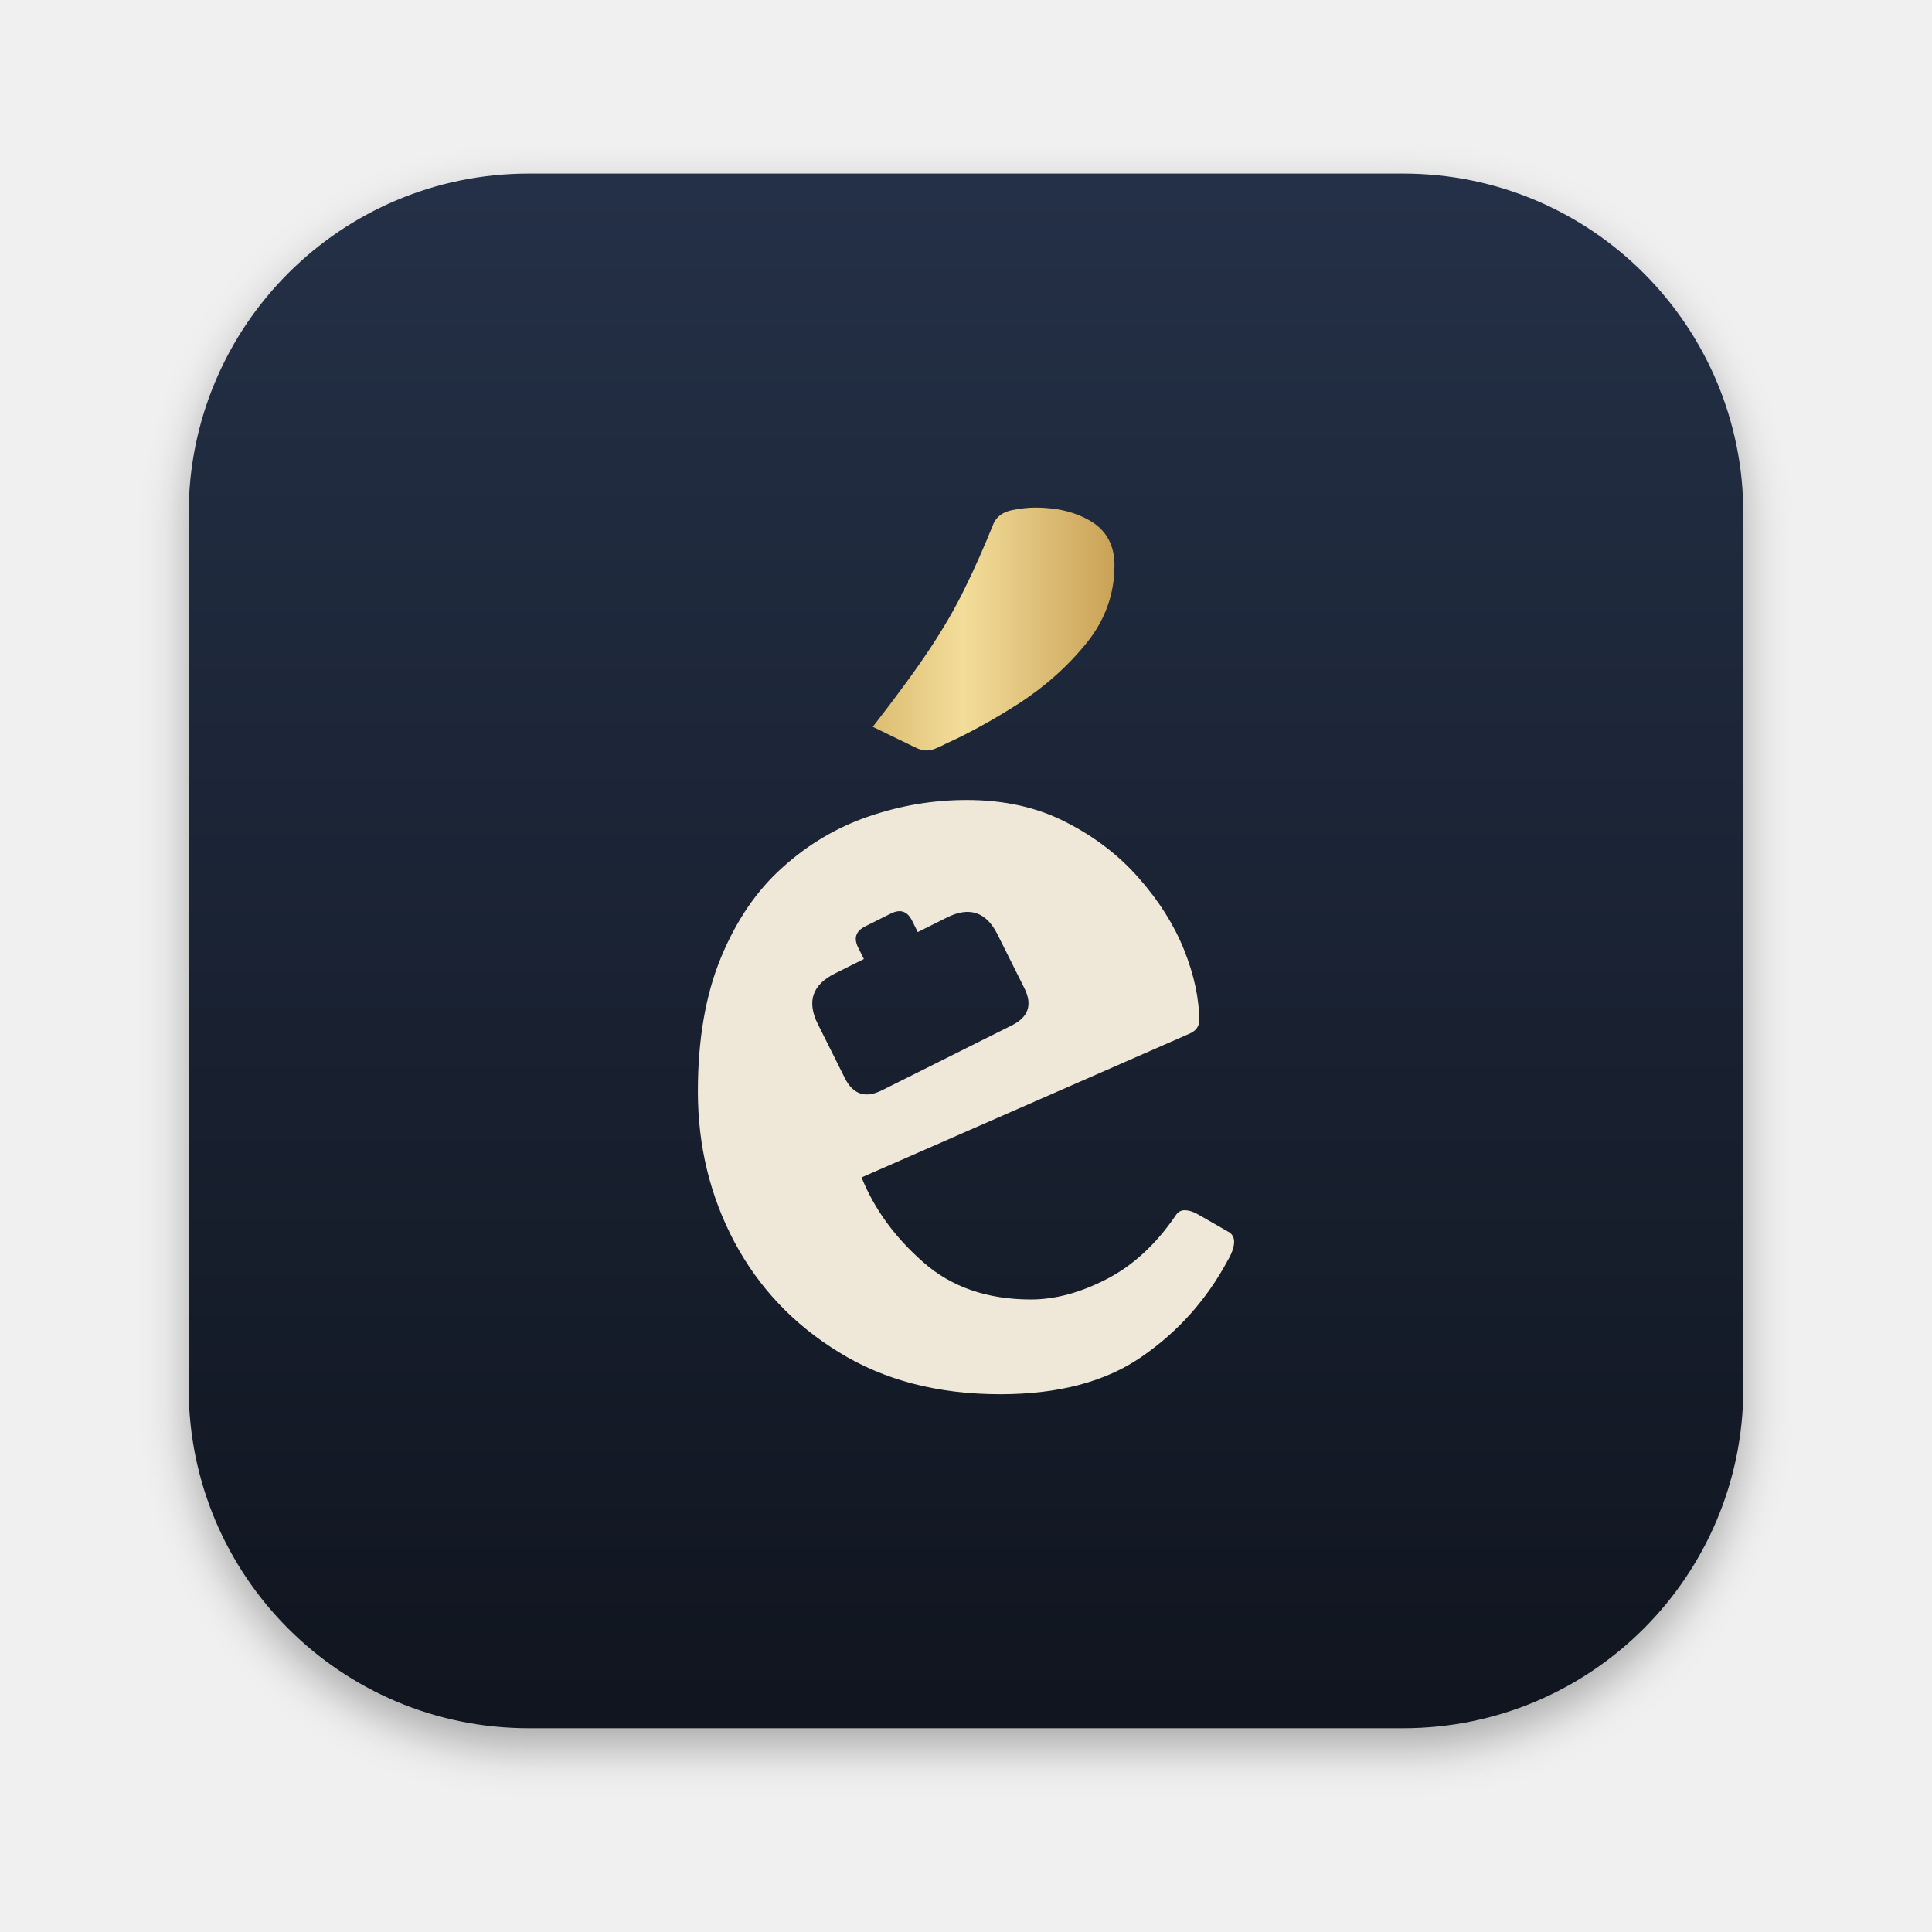
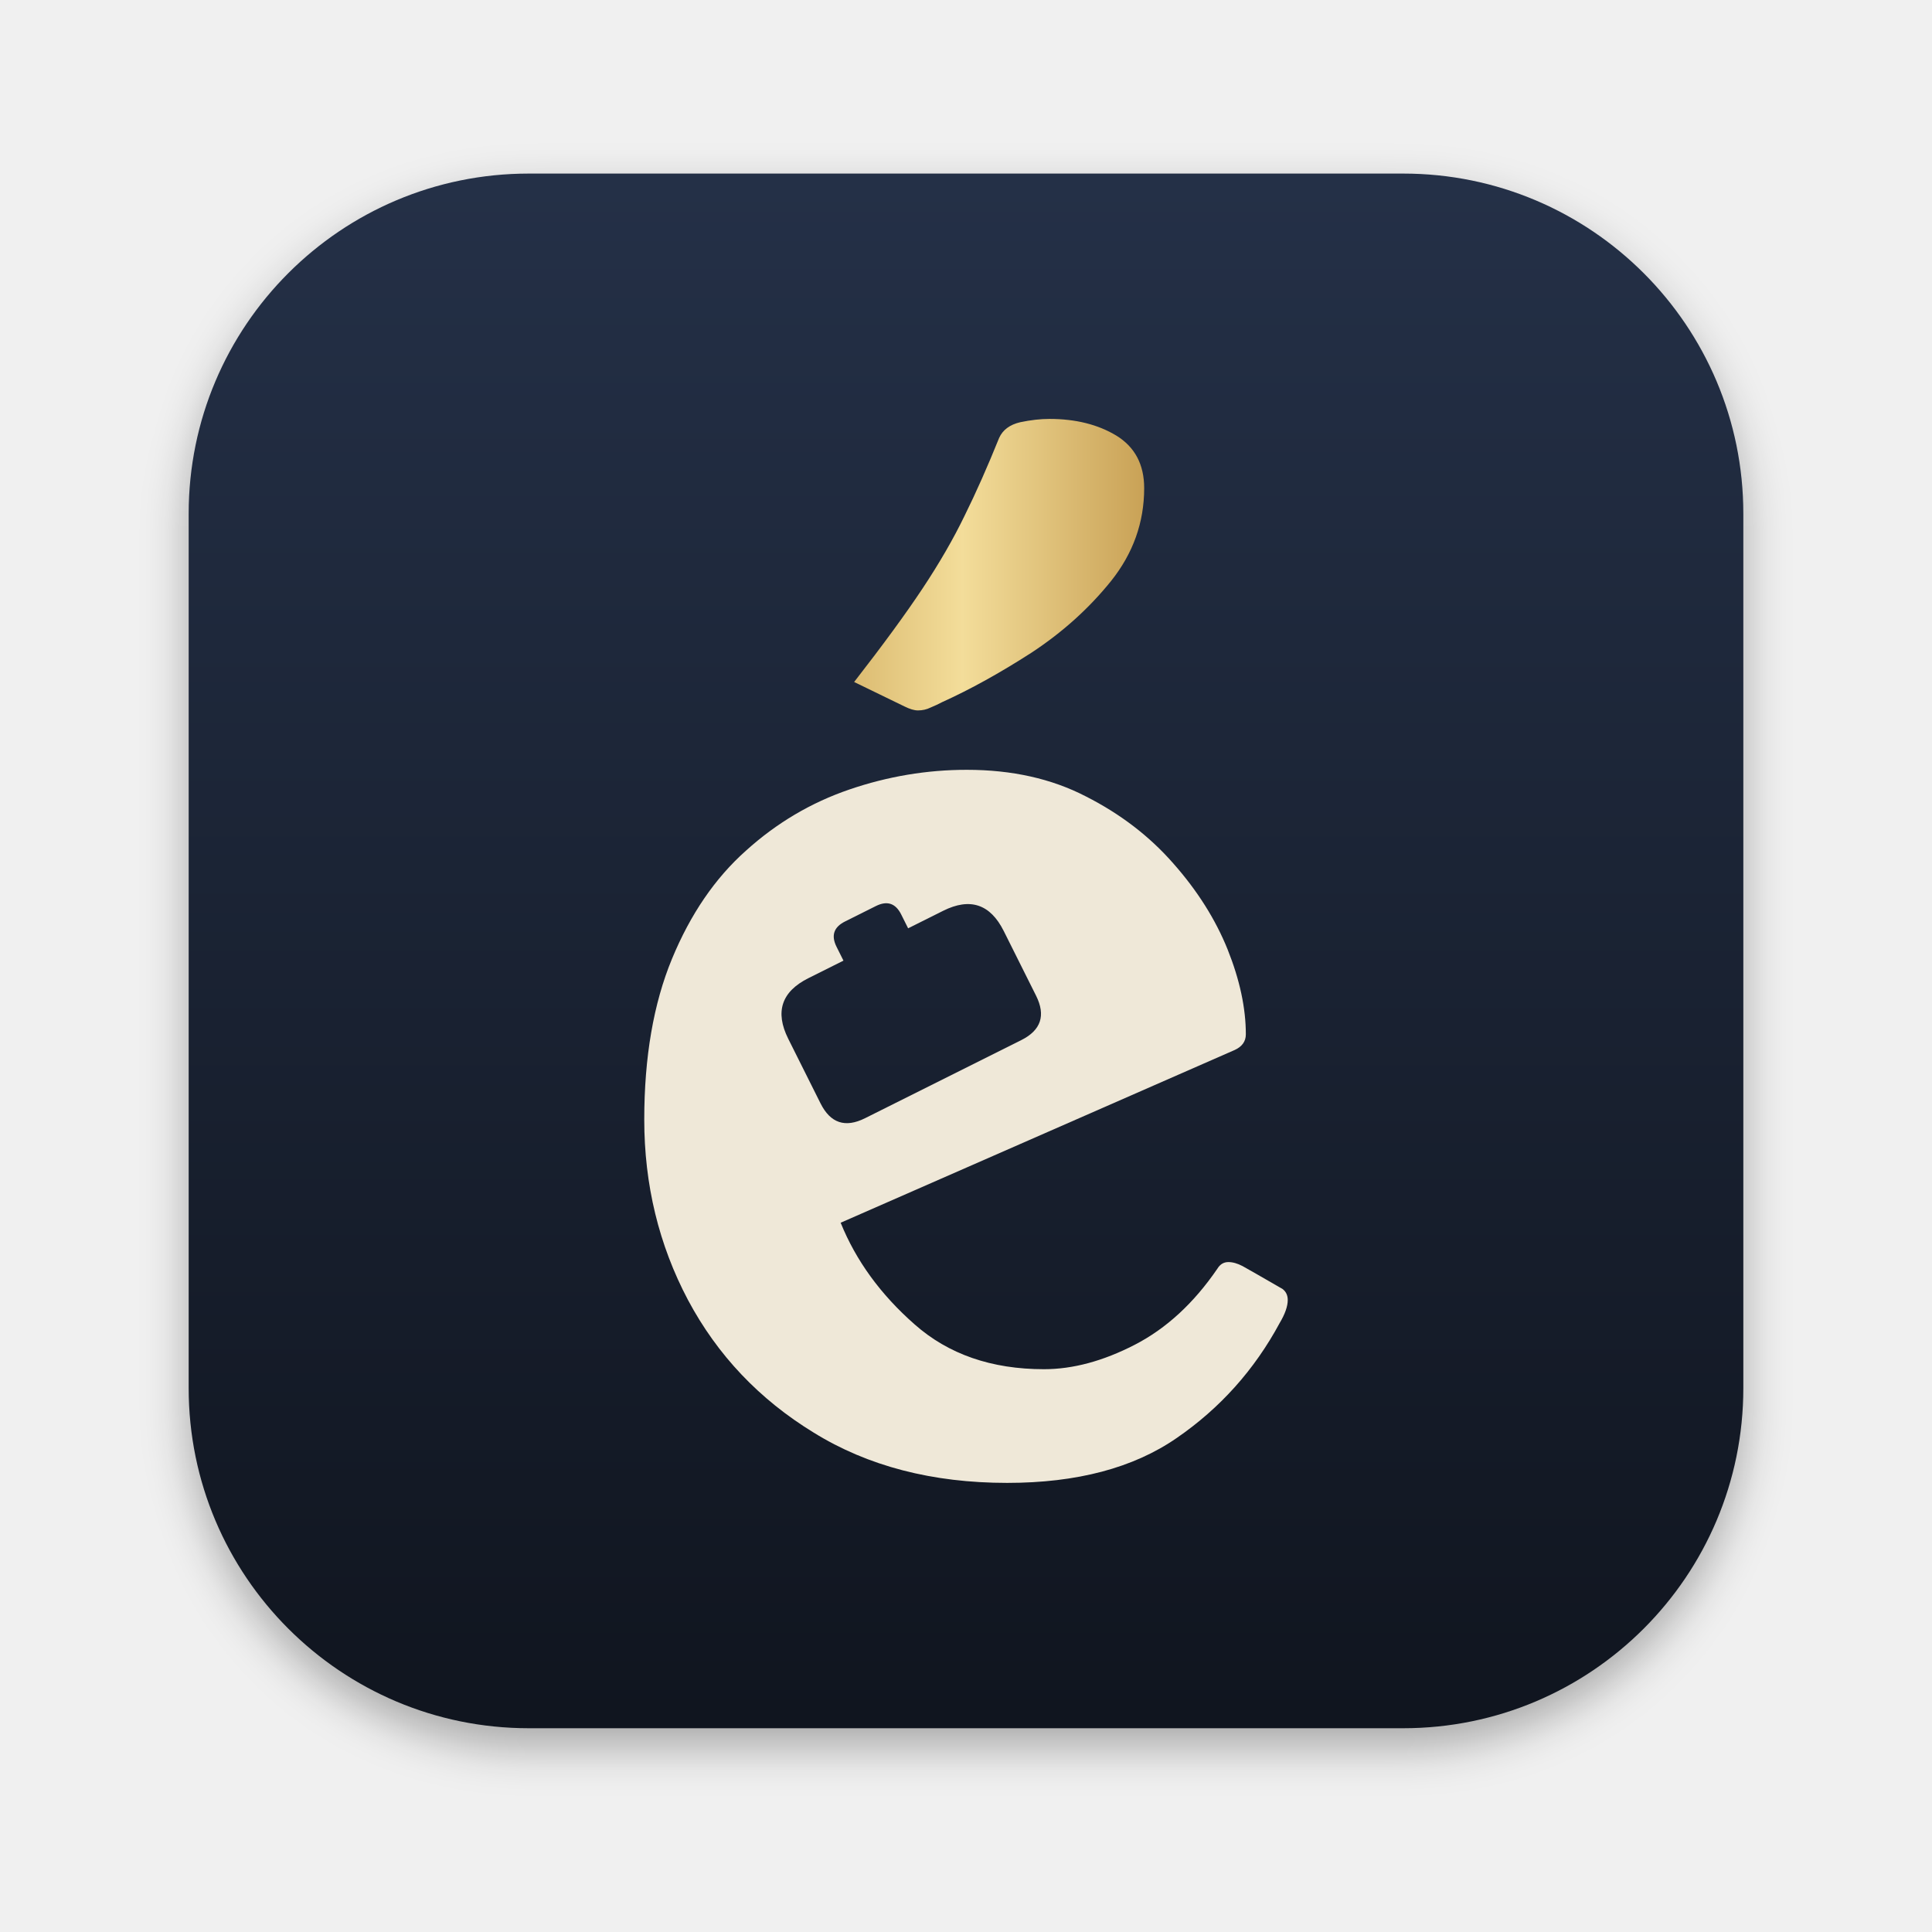
<svg xmlns="http://www.w3.org/2000/svg" viewBox="0 0 512 512">
  <defs>
    <linearGradient id="adbg" x1="0" y1="0" x2="0" y2="1">
      <stop offset="0" stop-color="#243047" />
      <stop offset="1" stop-color="#10151f" />
    </linearGradient>
    <linearGradient id="adms" gradientUnits="userSpaceOnUse" x1="180" y1="0" x2="330" y2="0">
      <stop offset="0" stop-color="#b98a35" />
      <stop offset=".5" stop-color="#f3dd9a" />
      <stop offset="1" stop-color="#b48434" />
    </linearGradient>
    <mask id="adm" maskUnits="userSpaceOnUse" x="0" y="0" width="512" height="512">
      <rect width="512" height="512" fill="#fff" />
      <path transform="translate(242.17 268.50) rotate(-26.56) scale(.5)" d="M-72.92 29.18V-10.49Q-72.92 -35.29 -48.12 -35.29H34.54Q59.33 -35.29 59.33 -10.49V29.18Q59.33 47.37 41.15 47.37H-54.73Q-72.92 47.37 -72.92 29.18ZM-26.63 -32.29V-43.77Q-26.63 -54.13 -16.26 -54.13H2.68Q13.05 -54.13 13.05 -43.77V-32.29Z" fill="#000" />
    </mask>
  </defs>
  <defs>
    <filter id="adsch" x="-20%" y="-20%" width="140%" height="140%">
      <feGaussianBlur stdDeviation="6" />
    </filter>
  </defs>
  <rect x="50" y="51" width="412" height="412" rx="90.1" fill="#000" fill-opacity=".3" filter="url(#adsch)" />
  <g transform="translate(50 46) scale(0.8046875)">
    <rect width="512" height="512" rx="112" fill="url(#adbg)" />
-     <g transform="translate(256 256) scale(1.0) translate(-256 -256)">
+     <g transform="translate(256 256) scale(1.2) translate(-256 -256)">
      <path d="M221.6 330.6 Q227.9 346.2 241.9 358.5 Q255.8 370.8 277.4 370.8 Q289.3 370.8 302.3 364.1 Q315.3 357.4 325.0 343.2 Q326.1 341.4 328.0 341.4 Q329.8 341.4 331.9 342.5 Q333.9 343.6 342.9 348.8 Q344.3 349.9 344.3 351.8 Q344.3 354.4 342.1 358.1 Q331.7 377.4 313.8 389.7 Q296.0 402.0 267.3 402.0 Q236.5 402.0 214.2 388.2 Q191.8 374.5 179.7 351.8 Q167.7 329.1 167.7 302.3 Q167.7 276.6 175.3 258.2 Q182.9 239.8 195.6 228.5 Q208.2 217.1 224.0 211.7 Q239.8 206.3 256.2 206.3 Q274.8 206.3 288.9 213.6 Q303.1 220.8 312.9 232.0 Q322.8 243.2 327.8 255.6 Q332.8 268.1 332.8 278.9 Q332.8 281.9 329.5 283.3 Z" fill="#efe8d8" mask="url(#adm)" />
      <path d="M225.3 182.2 Q237.2 166.9 244.1 156.5 Q251.0 146.1 255.6 136.6 Q260.3 127.1 265.1 115.2 Q266.6 111.9 270.9 110.9 Q275.2 110.0 278.9 110.0 Q289.7 110.0 297.3 114.6 Q304.9 119.3 304.9 129.0 Q304.9 143.1 295.8 154.5 Q286.7 165.8 273.9 174.2 Q261.0 182.5 249.5 187.7 Q248.0 188.5 246.3 189.2 Q244.7 190.0 242.8 190.0 Q241.3 190.0 239.1 188.9 Z" fill="url(#adms)" />
    </g>
  </g>
</svg>
